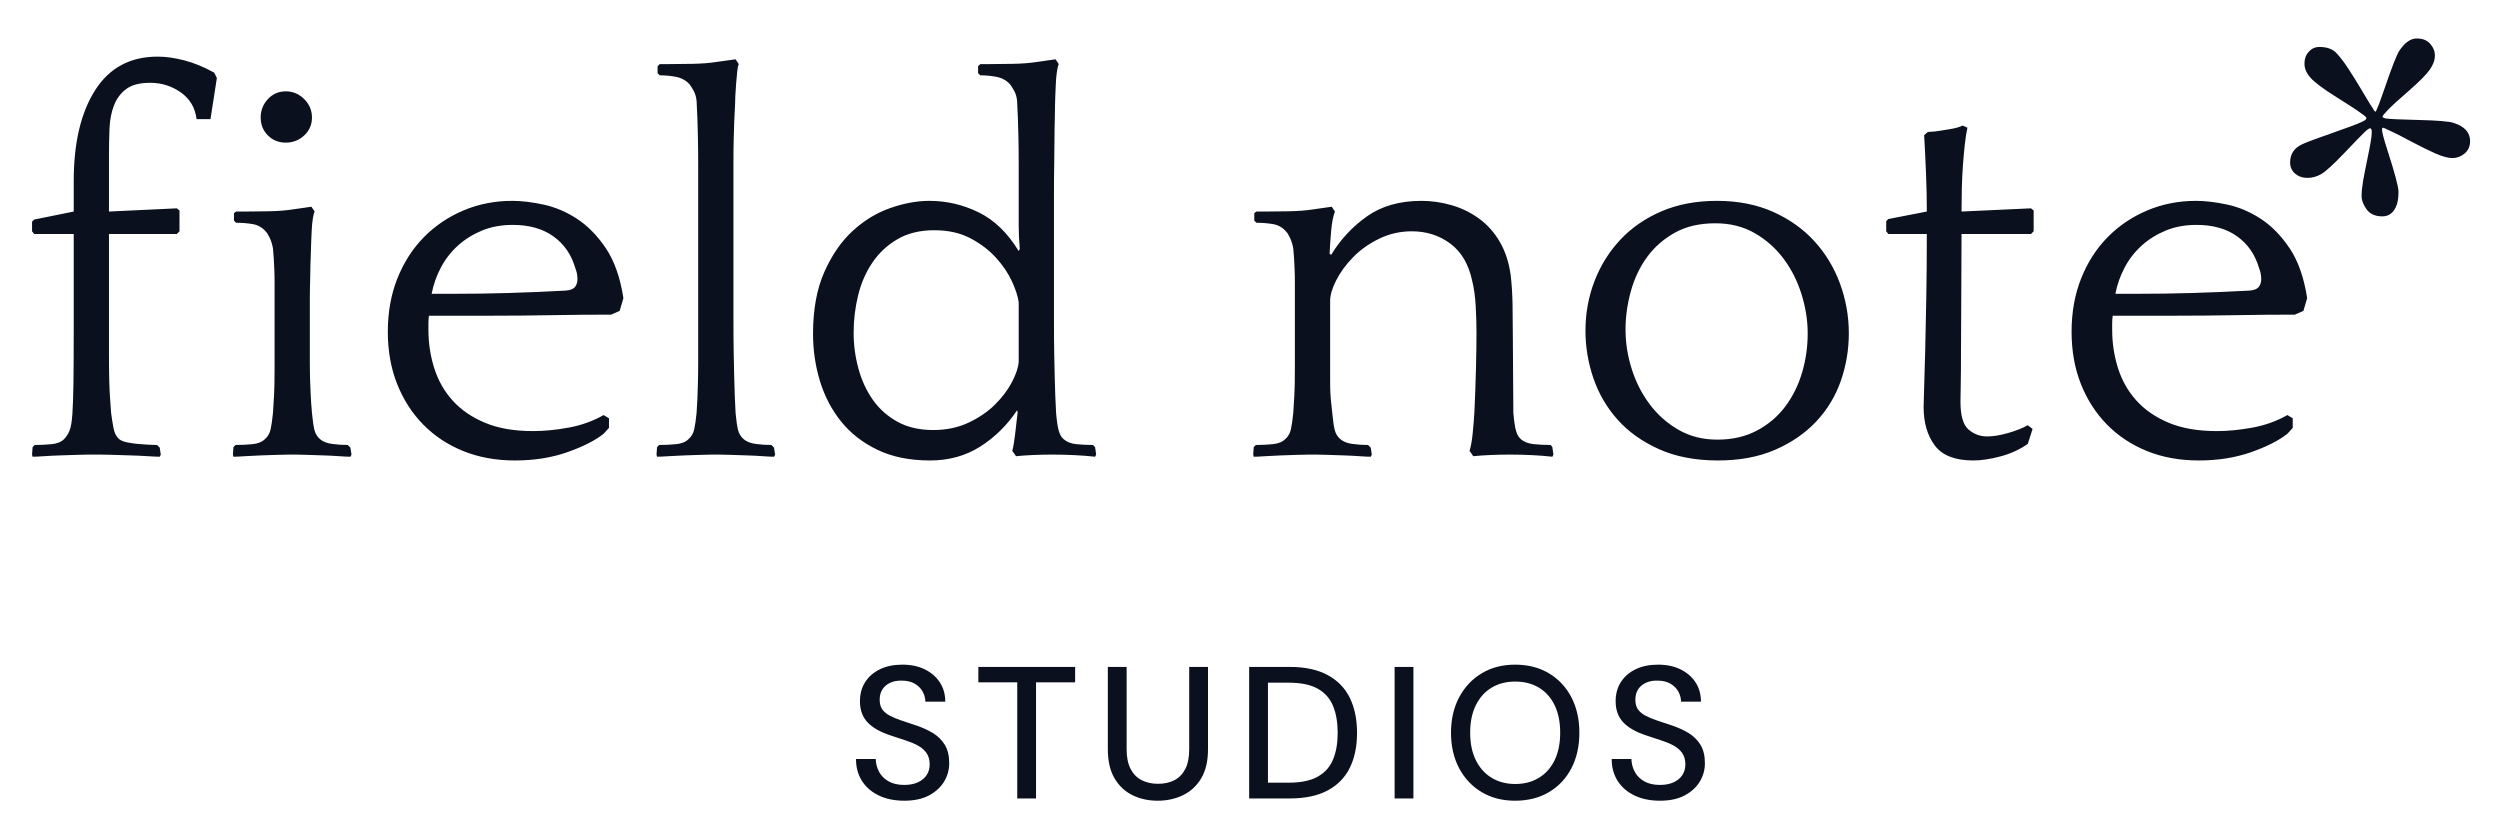
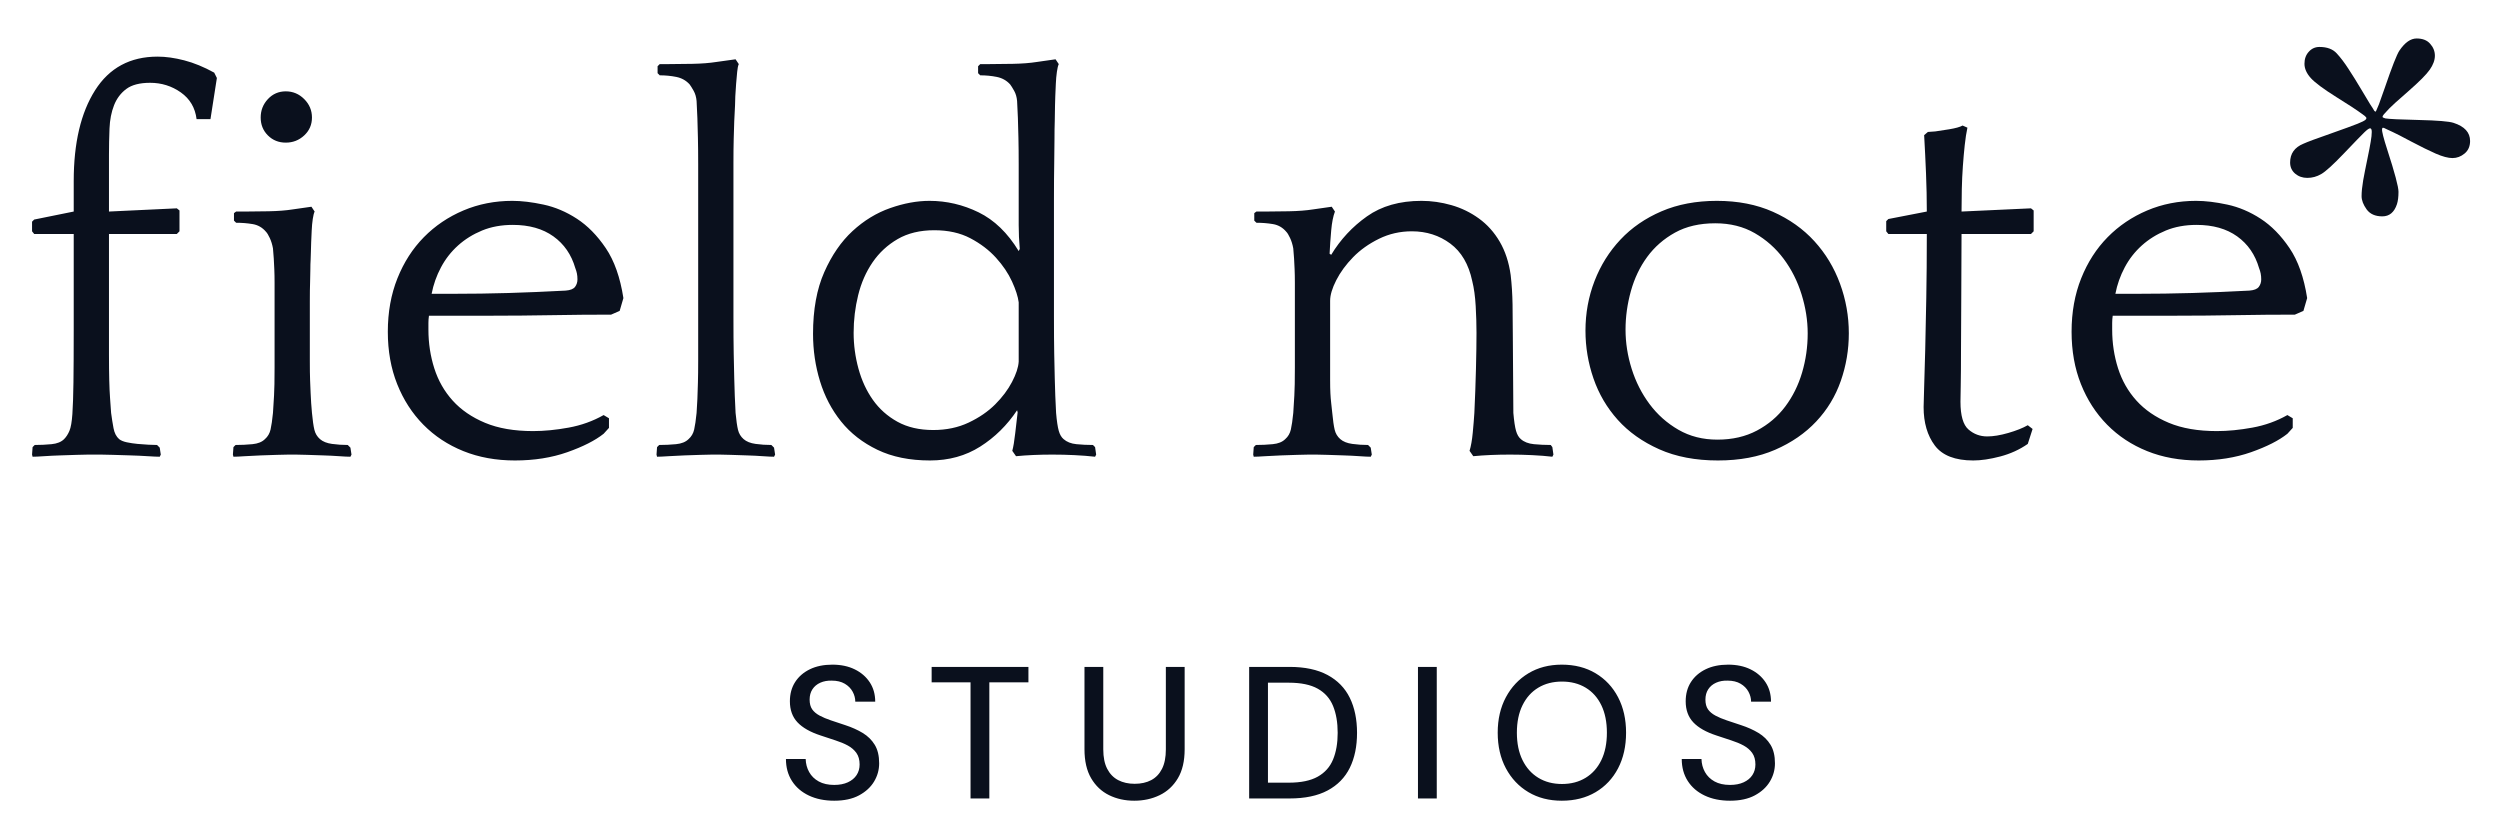
<svg xmlns="http://www.w3.org/2000/svg" viewBox="28 52 468 156" width="468" height="156" role="img" aria-label="field note* studios">
  <path d="M61.1 95.8H48.4V111.3C48.4 114.1 48.4 116.45 48.4 118.35C48.4 120.25 48.417 121.85 48.45 123.15C48.483 124.45 48.533 125.567 48.6 126.5C48.667 127.433 48.733 128.367 48.8 129.3C48.933 130.3 49.083 131.25 49.25 132.15C49.417 133.05 49.767 133.733 50.3 134.2C50.633 134.467 51.117 134.667 51.75 134.8C52.383 134.933 53.05 135.033 53.75 135.1C54.45 135.167 55.133 135.217 55.8 135.25C56.467 135.283 57 135.3 57.4 135.3L57.9 135.8L58.1 137.1L57.9 137.5C57.433 137.5 56.683 137.467 55.65 137.4C54.617 137.333 53.533 137.283 52.4 137.25C51.267 137.217 50.183 137.183 49.15 137.15C48.117 137.117 47.367 137.1 46.9 137.1H44.5C44.033 137.1 43.317 137.117 42.35 137.15C41.383 137.183 40.367 137.217 39.3 137.25C38.233 137.283 37.217 137.333 36.25 137.4C35.283 137.467 34.567 137.5 34.1 137.5L34 137.1L34.1 135.7L34.5 135.3C35.567 135.3 36.617 135.25 37.65 135.15C38.683 135.05 39.467 134.733 40 134.2C40.4 133.8 40.733 133.283 41 132.65C41.267 132.017 41.45 130.967 41.55 129.5C41.65 128.033 41.717 126.067 41.75 123.6C41.783 121.133 41.8 117.833 41.8 113.7V95.8H34.4L34 95.3V93.5L34.4 93.1L41.8 91.6V85.9C41.8 78.767 43.133 73.1 45.8 68.9C48.467 64.7 52.367 62.6 57.5 62.6C59.033 62.6 60.7 62.833 62.5 63.3C64.3 63.767 66.167 64.533 68.1 65.6L68.6 66.6L67.4 74.3H64.8C64.533 72.167 63.55 70.5 61.85 69.3C60.15 68.1 58.233 67.5 56.1 67.5C54.167 67.5 52.683 67.883 51.65 68.65C50.617 69.417 49.85 70.433 49.35 71.7C48.85 72.967 48.567 74.417 48.5 76.05C48.433 77.683 48.4 79.333 48.4 81V91.6L61.1 91L61.6 91.4V95.3L61.1 95.8ZM93.6 137.5C93.133 137.5 92.433 137.467 91.5 137.4C90.567 137.333 89.567 137.283 88.5 137.25C87.433 137.217 86.433 137.183 85.5 137.15C84.567 137.117 83.867 137.1 83.4 137.1H82C81.533 137.1 80.817 137.117 79.85 137.15C78.883 137.183 77.883 137.217 76.85 137.25C75.817 137.283 74.817 137.333 73.85 137.4C72.883 137.467 72.167 137.5 71.7 137.5L71.6 137.1L71.7 135.7L72.1 135.3C73.167 135.3 74.217 135.25 75.25 135.15C76.283 135.05 77.067 134.733 77.6 134.2C78.133 133.733 78.483 133.133 78.65 132.4C78.817 131.667 78.967 130.633 79.1 129.3C79.167 128.233 79.233 127.15 79.3 126.05C79.367 124.95 79.4 123.2 79.4 120.8V108.5C79.4 107.1 79.4 105.917 79.4 104.95C79.4 103.983 79.383 103.133 79.35 102.4C79.317 101.667 79.283 101 79.25 100.4C79.217 99.8 79.167 99.167 79.1 98.5C78.967 97.767 78.767 97.117 78.5 96.55C78.233 95.983 78 95.6 77.8 95.4C77.133 94.6 76.3 94.117 75.3 93.95C74.3 93.783 73.267 93.7 72.2 93.7L71.8 93.3V91.9L72.2 91.6H74C75.133 91.6 76.567 91.583 78.3 91.55C80.033 91.517 81.533 91.4 82.8 91.2L86.3 90.7L86.9 91.6C86.767 91.867 86.65 92.333 86.55 93C86.45 93.667 86.383 94.383 86.35 95.15C86.317 95.917 86.283 96.667 86.25 97.4C86.217 98.133 86.2 98.7 86.2 99.1C86.2 99.633 86.183 100.15 86.15 100.65C86.117 101.15 86.1 101.733 86.1 102.4C86.1 103.067 86.083 103.867 86.05 104.8C86.017 105.733 86 106.933 86 108.4V119.6C86 121.067 86.017 122.267 86.05 123.2C86.083 124.133 86.117 124.933 86.15 125.6C86.183 126.267 86.217 126.883 86.25 127.45C86.283 128.017 86.333 128.633 86.4 129.3C86.533 130.7 86.683 131.75 86.85 132.45C87.017 133.15 87.367 133.733 87.9 134.2C88.433 134.667 89.183 134.967 90.15 135.1C91.117 135.233 92.1 135.3 93.1 135.3L93.6 135.8L93.8 137.1L93.6 137.5ZM76.8 74C76.8 72.667 77.25 71.517 78.15 70.55C79.05 69.583 80.167 69.1 81.5 69.1C82.833 69.1 83.983 69.583 84.95 70.55C85.917 71.517 86.4 72.667 86.4 74C86.4 75.333 85.917 76.45 84.95 77.35C83.983 78.25 82.833 78.7 81.5 78.7C80.167 78.7 79.05 78.25 78.15 77.35C77.25 76.45 76.8 75.333 76.8 74ZM144 110.2L142.4 110.9C138.8 110.9 135.1 110.933 131.3 111C127.5 111.067 123.767 111.1 120.1 111.1H108.3C108.233 111.567 108.2 112.017 108.2 112.45C108.2 112.883 108.2 113.3 108.2 113.7C108.2 116.233 108.567 118.65 109.3 120.95C110.033 123.25 111.183 125.267 112.75 127C114.317 128.733 116.333 130.117 118.8 131.15C121.267 132.183 124.267 132.7 127.8 132.7C129.867 132.7 132.083 132.483 134.45 132.05C136.817 131.617 139 130.833 141 129.7L142 130.3V132.1L141 133.2C139.4 134.467 137.133 135.617 134.2 136.65C131.267 137.683 128 138.2 124.4 138.2C120.867 138.2 117.65 137.617 114.75 136.45C111.85 135.283 109.35 133.633 107.25 131.5C105.15 129.367 103.517 126.833 102.35 123.9C101.183 120.967 100.6 117.7 100.6 114.1C100.6 110.433 101.2 107.1 102.4 104.1C103.6 101.1 105.25 98.533 107.35 96.4C109.45 94.267 111.917 92.6 114.75 91.4C117.583 90.2 120.633 89.6 123.9 89.6C125.633 89.6 127.583 89.833 129.75 90.3C131.917 90.767 134 91.65 136 92.95C138 94.25 139.8 96.083 141.4 98.45C143 100.817 144.1 103.933 144.7 107.8L144 110.2ZM124 94.1C121.867 94.1 119.95 94.45 118.25 95.15C116.55 95.85 115.05 96.783 113.75 97.95C112.45 99.117 111.383 100.483 110.55 102.05C109.717 103.617 109.133 105.267 108.8 107H112.7C116.3 107 119.8 106.95 123.2 106.85C126.6 106.75 130.167 106.6 133.9 106.4C134.767 106.333 135.35 106.1 135.65 105.7C135.95 105.3 136.1 104.833 136.1 104.3C136.1 103.9 136.067 103.533 136 103.2C135.933 102.867 135.833 102.533 135.7 102.2C134.967 99.667 133.6 97.683 131.6 96.25C129.6 94.817 127.067 94.1 124 94.1ZM151.1 64.4L151.5 64H153.3C154.433 64 155.867 63.983 157.6 63.95C159.333 63.917 160.833 63.8 162.1 63.6L165.7 63.1L166.3 64C166.167 64.267 166.067 64.75 166 65.45C165.933 66.15 165.867 66.9 165.8 67.7C165.733 68.5 165.683 69.267 165.65 70C165.617 70.733 165.6 71.3 165.6 71.7C165.533 72.767 165.483 73.767 165.45 74.7C165.417 75.633 165.383 76.733 165.35 78C165.317 79.267 165.3 80.8 165.3 82.6C165.3 84.4 165.3 86.7 165.3 89.5V111.3C165.3 114.1 165.317 116.4 165.35 118.2C165.383 120 165.417 121.533 165.45 122.8C165.483 124.067 165.517 125.167 165.55 126.1C165.583 127.033 165.633 128.1 165.7 129.3C165.833 130.7 165.983 131.75 166.15 132.45C166.317 133.15 166.667 133.733 167.2 134.2C167.733 134.667 168.483 134.967 169.45 135.1C170.417 135.233 171.4 135.3 172.4 135.3L172.9 135.8L173.1 137.1L172.9 137.5C172.433 137.5 171.733 137.467 170.8 137.4C169.867 137.333 168.867 137.283 167.8 137.25C166.733 137.217 165.733 137.183 164.8 137.15C163.867 137.117 163.167 137.1 162.7 137.1H161.3C160.833 137.1 160.117 137.117 159.15 137.15C158.183 137.183 157.183 137.217 156.15 137.25C155.117 137.283 154.117 137.333 153.15 137.4C152.183 137.467 151.467 137.5 151 137.5L150.9 137.1L151 135.7L151.4 135.3C152.467 135.3 153.517 135.25 154.55 135.15C155.583 135.05 156.367 134.733 156.9 134.2C157.433 133.733 157.783 133.133 157.95 132.4C158.117 131.667 158.267 130.633 158.4 129.3C158.467 128.433 158.517 127.567 158.55 126.7C158.583 125.833 158.617 124.817 158.65 123.65C158.683 122.483 158.7 121.117 158.7 119.55C158.7 117.983 158.7 116.033 158.7 113.7V89.7C158.7 86.967 158.7 84.65 158.7 82.75C158.7 80.85 158.683 79.2 158.65 77.8C158.617 76.4 158.583 75.167 158.55 74.1C158.517 73.033 158.467 71.967 158.4 70.9C158.333 70.167 158.15 69.533 157.85 69C157.55 68.467 157.3 68.067 157.1 67.8C156.433 67.067 155.6 66.6 154.6 66.4C153.6 66.2 152.567 66.1 151.5 66.1L151.1 65.7V64.4ZM217.5 136.4C217.7 135.667 217.883 134.567 218.05 133.1C218.217 131.633 218.367 130.333 218.5 129.2L218.4 128.8C216.533 131.6 214.233 133.867 211.5 135.6C208.767 137.333 205.633 138.2 202.1 138.2C198.3 138.2 195.017 137.533 192.25 136.2C189.483 134.867 187.217 133.1 185.45 130.9C183.683 128.7 182.367 126.183 181.5 123.35C180.633 120.517 180.2 117.567 180.2 114.5C180.2 109.967 180.9 106.117 182.3 102.95C183.7 99.783 185.467 97.217 187.6 95.25C189.733 93.283 192.083 91.85 194.65 90.95C197.217 90.05 199.667 89.6 202 89.6C205.2 89.6 208.267 90.317 211.2 91.75C214.133 93.183 216.633 95.6 218.7 99L218.9 98.6C218.767 97.067 218.7 95.583 218.7 94.15C218.7 92.717 218.7 91.233 218.7 89.7C218.7 86.967 218.7 84.65 218.7 82.75C218.7 80.85 218.683 79.2 218.65 77.8C218.617 76.4 218.583 75.167 218.55 74.1C218.517 73.033 218.467 71.967 218.4 70.9C218.333 70.167 218.15 69.533 217.85 69C217.55 68.467 217.3 68.067 217.1 67.8C216.433 67.067 215.6 66.6 214.6 66.4C213.6 66.2 212.567 66.1 211.5 66.1L211.1 65.7V64.4L211.5 64H213.3C214.433 64 215.867 63.983 217.6 63.95C219.333 63.917 220.833 63.8 222.1 63.6L225.6 63.1L226.2 64C226.067 64.267 225.95 64.75 225.85 65.45C225.75 66.15 225.683 66.9 225.65 67.7C225.617 68.5 225.583 69.267 225.55 70C225.517 70.733 225.5 71.3 225.5 71.7C225.5 72.767 225.483 73.767 225.45 74.7C225.417 75.633 225.4 76.733 225.4 78C225.4 79.267 225.383 80.8 225.35 82.6C225.317 84.4 225.3 86.7 225.3 89.5V111.3C225.3 114.1 225.317 116.4 225.35 118.2C225.383 120 225.417 121.533 225.45 122.8C225.483 124.067 225.517 125.167 225.55 126.1C225.583 127.033 225.633 128.1 225.7 129.3C225.833 130.833 226 131.95 226.2 132.65C226.4 133.35 226.7 133.867 227.1 134.2C227.7 134.733 228.5 135.05 229.5 135.15C230.5 135.25 231.533 135.3 232.6 135.3L233 135.7L233.2 137.1L233 137.5C231.8 137.367 230.517 137.267 229.15 137.2C227.783 137.133 226.4 137.1 225 137.1C222.533 137.1 220.267 137.2 218.2 137.4L217.5 136.4ZM187.8 114.3C187.8 116.567 188.1 118.8 188.7 121C189.3 123.2 190.2 125.15 191.4 126.85C192.6 128.55 194.133 129.917 196 130.95C197.867 131.983 200.1 132.5 202.7 132.5C205.167 132.5 207.383 132.033 209.35 131.1C211.317 130.167 212.967 129.033 214.3 127.7C215.633 126.367 216.683 124.967 217.45 123.5C218.217 122.033 218.633 120.767 218.7 119.7V108.6C218.567 107.533 218.15 106.233 217.45 104.7C216.75 103.167 215.75 101.683 214.45 100.25C213.15 98.817 211.55 97.6 209.65 96.6C207.75 95.6 205.5 95.1 202.9 95.1C200.233 95.1 197.95 95.65 196.05 96.75C194.15 97.85 192.583 99.3 191.35 101.1C190.117 102.9 189.217 104.95 188.65 107.25C188.083 109.55 187.8 111.9 187.8 114.3ZM277.2 99.7C278.933 96.833 281.167 94.433 283.9 92.5C286.633 90.567 290.033 89.6 294.1 89.6C295.967 89.6 297.833 89.867 299.7 90.4C301.567 90.933 303.283 91.767 304.85 92.9C306.417 94.033 307.717 95.483 308.75 97.25C309.783 99.017 310.467 101.1 310.8 103.5C311 105.233 311.117 107.067 311.15 109C311.183 110.933 311.2 112.867 311.2 114.8C311.2 117.2 311.217 119.617 311.25 122.05C311.283 124.483 311.3 126.9 311.3 129.3C311.433 130.833 311.6 131.95 311.8 132.65C312 133.35 312.3 133.867 312.7 134.2C313.3 134.733 314.117 135.05 315.15 135.15C316.183 135.25 317.233 135.3 318.3 135.3L318.6 135.7L318.8 137.1L318.6 137.5C317.467 137.367 316.2 137.267 314.8 137.2C313.4 137.133 312.033 137.1 310.7 137.1C308.167 137.1 305.867 137.2 303.8 137.4L303.1 136.4C303.367 135.533 303.567 134.4 303.7 133C303.833 131.6 303.933 130.367 304 129.3C304.133 126.5 304.233 123.75 304.3 121.05C304.367 118.35 304.4 116.1 304.4 114.3C304.4 112.767 304.35 111.1 304.25 109.3C304.15 107.5 303.933 105.933 303.6 104.6C302.933 101.467 301.567 99.133 299.5 97.6C297.433 96.067 295.033 95.3 292.3 95.3C290.1 95.3 288.05 95.767 286.15 96.7C284.25 97.633 282.633 98.783 281.3 100.15C279.967 101.517 278.917 102.95 278.15 104.45C277.383 105.95 277 107.233 277 108.3V119.6C277 121.067 277 122.267 277 123.2C277 124.133 277.017 124.933 277.05 125.6C277.083 126.267 277.133 126.883 277.2 127.45C277.267 128.017 277.333 128.633 277.4 129.3C277.533 130.7 277.683 131.75 277.85 132.45C278.017 133.15 278.367 133.733 278.9 134.2C279.433 134.667 280.183 134.967 281.15 135.1C282.117 135.233 283.1 135.3 284.1 135.3L284.6 135.8L284.8 137.1L284.6 137.5C284.133 137.5 283.433 137.467 282.5 137.4C281.567 137.333 280.567 137.283 279.5 137.25C278.433 137.217 277.433 137.183 276.5 137.15C275.567 137.117 274.867 137.1 274.4 137.1H273C272.533 137.1 271.817 137.117 270.85 137.15C269.883 137.183 268.883 137.217 267.85 137.25C266.817 137.283 265.817 137.333 264.85 137.4C263.883 137.467 263.167 137.5 262.7 137.5L262.6 137.1L262.7 135.7L263.1 135.3C264.167 135.3 265.217 135.25 266.25 135.15C267.283 135.05 268.067 134.733 268.6 134.2C269.133 133.733 269.483 133.133 269.65 132.4C269.817 131.667 269.967 130.633 270.1 129.3C270.167 128.233 270.233 127.15 270.3 126.05C270.367 124.95 270.4 123.2 270.4 120.8V108.5C270.4 107.1 270.4 105.917 270.4 104.95C270.4 103.983 270.383 103.133 270.35 102.4C270.317 101.667 270.283 101 270.25 100.4C270.217 99.8 270.167 99.167 270.1 98.5C269.967 97.767 269.767 97.117 269.5 96.55C269.233 95.983 269 95.6 268.8 95.4C268.133 94.6 267.3 94.117 266.3 93.95C265.3 93.783 264.267 93.7 263.2 93.7L262.8 93.3V91.9L263.2 91.6H265C266.133 91.6 267.567 91.583 269.3 91.55C271.033 91.517 272.533 91.4 273.8 91.2L277.3 90.7L277.9 91.6C277.567 92.467 277.333 93.65 277.2 95.15C277.067 96.65 276.967 98.1 276.9 99.5L277.2 99.7ZM349.4 89.6C353.333 89.6 356.833 90.283 359.9 91.65C362.967 93.017 365.55 94.85 367.65 97.15C369.75 99.45 371.35 102.1 372.45 105.1C373.55 108.1 374.1 111.2 374.1 114.4C374.1 117.467 373.6 120.433 372.6 123.3C371.6 126.167 370.067 128.7 368 130.9C365.933 133.1 363.367 134.867 360.3 136.2C357.233 137.533 353.667 138.2 349.6 138.2C345.4 138.2 341.733 137.5 338.6 136.1C335.467 134.7 332.883 132.867 330.85 130.6C328.817 128.333 327.3 125.75 326.3 122.85C325.3 119.95 324.8 116.967 324.8 113.9C324.8 110.633 325.367 107.533 326.5 104.6C327.633 101.667 329.25 99.083 331.35 96.85C333.45 94.617 336.017 92.85 339.05 91.55C342.083 90.25 345.533 89.6 349.4 89.6ZM349.5 134.3C352.3 134.3 354.767 133.733 356.9 132.6C359.033 131.467 360.8 129.967 362.2 128.1C363.6 126.233 364.65 124.117 365.35 121.75C366.05 119.383 366.4 116.933 366.4 114.4C366.4 112 366.017 109.567 365.25 107.1C364.483 104.633 363.367 102.417 361.9 100.45C360.433 98.483 358.633 96.883 356.5 95.65C354.367 94.417 351.9 93.8 349.1 93.8C346.167 93.8 343.65 94.383 341.55 95.55C339.45 96.717 337.717 98.233 336.35 100.1C334.983 101.967 333.967 104.1 333.3 106.5C332.633 108.9 332.3 111.3 332.3 113.7C332.3 116.167 332.683 118.617 333.45 121.05C334.217 123.483 335.333 125.683 336.8 127.65C338.267 129.617 340.067 131.217 342.2 132.45C344.333 133.683 346.767 134.3 349.5 134.3ZM408.2 95.8H395.2C395.2 100.133 395.183 104.133 395.15 107.8C395.117 111.467 395.1 114.683 395.1 117.45C395.1 120.217 395.083 122.433 395.05 124.1C395.017 125.767 395 126.8 395 127.2C395 129.8 395.5 131.533 396.5 132.4C397.5 133.267 398.667 133.7 400 133.7C401.133 133.7 402.45 133.483 403.95 133.05C405.45 132.617 406.667 132.133 407.6 131.6L408.5 132.3L407.6 135.1C406.067 136.167 404.35 136.95 402.45 137.45C400.55 137.95 398.867 138.2 397.4 138.2C394 138.2 391.6 137.267 390.2 135.4C388.8 133.533 388.1 131.133 388.1 128.2C388.1 127.6 388.133 126.367 388.2 124.5C388.267 122.633 388.333 120.3 388.4 117.5C388.467 114.7 388.533 111.467 388.6 107.8C388.667 104.133 388.7 100.133 388.7 95.8H381.5L381.1 95.3V93.4L381.5 93L388.7 91.6C388.7 89.267 388.65 86.883 388.55 84.45C388.45 82.017 388.333 79.633 388.2 77.3L388.9 76.7L390.3 76.6C390.833 76.533 391.7 76.4 392.9 76.2C394.1 76 394.933 75.767 395.4 75.5L396.3 75.9C396.1 76.833 395.933 77.917 395.8 79.15C395.667 80.383 395.55 81.7 395.45 83.1C395.35 84.5 395.283 85.933 395.25 87.4C395.217 88.867 395.2 90.267 395.2 91.6L408.2 91L408.7 91.4V95.3L408.2 95.8ZM459.2 110.2L457.6 110.9C454 110.9 450.3 110.933 446.5 111C442.7 111.067 438.967 111.1 435.3 111.1H423.5C423.433 111.567 423.4 112.017 423.4 112.45C423.4 112.883 423.4 113.3 423.4 113.7C423.4 116.233 423.767 118.65 424.5 120.95C425.233 123.25 426.383 125.267 427.95 127C429.517 128.733 431.533 130.117 434 131.15C436.467 132.183 439.467 132.7 443 132.7C445.067 132.7 447.283 132.483 449.65 132.05C452.017 131.617 454.2 130.833 456.2 129.7L457.2 130.3V132.1L456.2 133.2C454.6 134.467 452.333 135.617 449.4 136.65C446.467 137.683 443.2 138.2 439.6 138.2C436.067 138.2 432.85 137.617 429.95 136.45C427.05 135.283 424.55 133.633 422.45 131.5C420.35 129.367 418.717 126.833 417.55 123.9C416.383 120.967 415.8 117.7 415.8 114.1C415.8 110.433 416.4 107.1 417.6 104.1C418.8 101.1 420.45 98.533 422.55 96.4C424.65 94.267 427.117 92.6 429.95 91.4C432.783 90.2 435.833 89.6 439.1 89.6C440.833 89.6 442.783 89.833 444.95 90.3C447.117 90.767 449.2 91.65 451.2 92.95C453.2 94.25 455 96.083 456.6 98.45C458.2 100.817 459.3 103.933 459.9 107.8L459.2 110.2ZM439.2 94.1C437.067 94.1 435.15 94.45 433.45 95.15C431.75 95.85 430.25 96.783 428.95 97.95C427.65 99.117 426.583 100.483 425.75 102.05C424.917 103.617 424.333 105.267 424 107H427.9C431.5 107 435 106.95 438.4 106.85C441.8 106.75 445.367 106.6 449.1 106.4C449.967 106.333 450.55 106.1 450.85 105.7C451.15 105.3 451.3 104.833 451.3 104.3C451.3 103.9 451.267 103.533 451.2 103.2C451.133 102.867 451.033 102.533 450.9 102.2C450.167 99.667 448.8 97.683 446.8 96.25C444.8 94.817 442.267 94.1 439.2 94.1Z" fill="#0A101D" />
  <path d="M459.933 85.301C459.037 85.301 458.272 85.032 457.638 84.495C457.019 83.958 456.71 83.266 456.71 82.42C456.71 80.76 457.54 79.588 459.2 78.904C459.949 78.562 461.633 77.936 464.254 77.024C466.874 76.097 468.567 75.478 469.332 75.169C470.097 74.86 470.577 74.624 470.772 74.461C470.984 74.282 471.041 74.119 470.943 73.973C470.846 73.826 470.618 73.631 470.26 73.387C469.902 73.126 469.592 72.907 469.332 72.728C469.088 72.532 467.761 71.678 465.353 70.164C462.944 68.65 461.349 67.462 460.567 66.6C459.786 65.721 459.396 64.834 459.396 63.938C459.396 63.027 459.664 62.278 460.201 61.692C460.738 61.09 461.406 60.789 462.203 60.789C463.635 60.789 464.718 61.196 465.45 62.01C466.183 62.807 466.915 63.776 467.647 64.915C468.396 66.054 469.21 67.365 470.089 68.846C470.968 70.327 471.505 71.222 471.7 71.531C471.912 71.841 472.066 72.076 472.164 72.239C472.278 72.402 472.351 72.524 472.384 72.606C472.416 72.687 472.465 72.752 472.53 72.801C472.612 72.85 472.652 72.89 472.652 72.923C472.652 72.939 472.685 72.915 472.75 72.85C472.815 72.768 472.848 72.711 472.848 72.679C472.864 72.646 472.913 72.532 472.994 72.337C473.092 72.142 473.206 71.873 473.336 71.531C473.482 71.173 473.84 70.164 474.41 68.504C475.761 64.549 476.681 62.205 477.169 61.473C478.194 59.959 479.269 59.202 480.392 59.202C481.515 59.202 482.361 59.536 482.931 60.203C483.517 60.854 483.81 61.595 483.81 62.425C483.81 63.255 483.492 64.126 482.857 65.037C482.223 65.949 480.88 67.299 478.829 69.09C476.778 70.88 475.606 71.938 475.313 72.264C475.021 72.573 474.809 72.801 474.679 72.947C474.565 73.078 474.475 73.175 474.41 73.24C474.361 73.289 474.296 73.362 474.215 73.46C474.133 73.558 474.085 73.631 474.068 73.68C474.068 73.712 474.052 73.761 474.02 73.826C474.003 73.891 474.02 73.94 474.068 73.973C474.133 73.989 474.199 74.022 474.264 74.07C474.329 74.103 474.426 74.135 474.557 74.168C475.224 74.282 477.299 74.38 480.782 74.461C484.282 74.542 486.454 74.721 487.301 74.998C489.368 75.665 490.401 76.796 490.401 78.392C490.401 79.384 490.06 80.166 489.376 80.735C488.692 81.305 487.936 81.59 487.105 81.59C486.292 81.59 485.25 81.313 483.98 80.76C482.727 80.206 481.189 79.45 479.366 78.489C477.543 77.513 476.404 76.927 475.948 76.731C475.493 76.52 475.143 76.357 474.898 76.243C474.671 76.129 474.516 76.056 474.435 76.023C474.369 75.975 474.28 75.942 474.166 75.926C474.052 75.909 473.987 75.926 473.971 75.975C473.954 76.007 473.938 76.08 473.922 76.194C473.873 76.585 474.199 77.863 474.898 80.027C476.298 84.341 476.998 86.969 476.998 87.913C476.998 88.857 476.9 89.63 476.705 90.232C476.201 91.746 475.289 92.503 473.971 92.503C472.652 92.503 471.676 92.072 471.041 91.209C470.406 90.33 470.089 89.5 470.089 88.719C470.089 87.921 470.187 86.945 470.382 85.789C470.593 84.617 470.854 83.291 471.163 81.81C471.472 80.329 471.684 79.23 471.798 78.514C471.928 77.781 471.993 77.179 471.993 76.707C471.993 76.235 471.887 76.007 471.676 76.023C471.48 76.023 471.122 76.276 470.602 76.78C470.081 77.285 468.811 78.595 466.793 80.711C464.775 82.827 463.351 84.121 462.521 84.593C461.707 85.065 460.844 85.301 459.933 85.301Z" fill="#0A101D" />
-   <path d="M197.284 201.894C195.478 201.894 193.895 201.571 192.534 200.926C191.174 200.281 190.119 199.372 189.368 198.2C188.617 197.027 188.242 195.655 188.242 194.083H191.936C191.96 194.975 192.177 195.79 192.587 196.529C192.998 197.267 193.596 197.854 194.381 198.288C195.167 198.722 196.135 198.939 197.284 198.939C198.269 198.939 199.119 198.774 199.835 198.446C200.55 198.118 201.095 197.666 201.471 197.091C201.846 196.517 202.033 195.854 202.033 195.104C202.033 194.236 201.834 193.521 201.435 192.958C201.037 192.395 200.503 191.931 199.835 191.568C199.166 191.204 198.392 190.882 197.513 190.6C196.633 190.319 195.712 190.014 194.751 189.686C192.804 189.052 191.356 188.232 190.406 187.223C189.456 186.214 188.981 184.901 188.981 183.283C188.981 181.899 189.309 180.697 189.966 179.676C190.623 178.656 191.543 177.859 192.728 177.284C193.912 176.709 195.314 176.422 196.932 176.422C198.527 176.422 199.923 176.715 201.119 177.302C202.315 177.888 203.253 178.697 203.933 179.729C204.613 180.761 204.954 181.969 204.954 183.353H201.224C201.224 182.72 201.06 182.098 200.732 181.488C200.403 180.879 199.911 180.38 199.254 179.993C198.597 179.606 197.788 179.413 196.827 179.413C196.029 179.389 195.314 179.518 194.68 179.8C194.047 180.081 193.555 180.492 193.203 181.031C192.851 181.57 192.675 182.215 192.675 182.966C192.675 183.717 192.833 184.32 193.15 184.778C193.467 185.235 193.93 185.628 194.54 185.956C195.15 186.285 195.859 186.584 196.668 186.854C197.477 187.123 198.375 187.422 199.36 187.751C200.579 188.149 201.664 188.636 202.614 189.211C203.564 189.785 204.314 190.524 204.866 191.427C205.417 192.33 205.692 193.485 205.692 194.893C205.692 196.112 205.376 197.25 204.742 198.305C204.109 199.361 203.171 200.223 201.928 200.891C200.685 201.56 199.137 201.894 197.284 201.894ZM218.428 201.472V179.729H211.146V176.844H229.264V179.729H221.946V201.472H218.428ZM244.709 201.894C242.973 201.894 241.402 201.548 239.995 200.856C238.587 200.164 237.467 199.109 236.635 197.69C235.802 196.271 235.386 194.459 235.386 192.254V176.844H238.904V192.289C238.904 193.767 239.15 194.981 239.643 195.93C240.135 196.88 240.821 197.584 241.701 198.041C242.58 198.499 243.607 198.727 244.779 198.727C245.975 198.727 247.007 198.499 247.875 198.041C248.743 197.584 249.417 196.88 249.898 195.93C250.379 194.981 250.619 193.767 250.619 192.289V176.844H254.138V192.254C254.138 194.459 253.715 196.271 252.871 197.69C252.027 199.109 250.889 200.164 249.458 200.856C248.028 201.548 246.445 201.894 244.709 201.894ZM261.842 201.472V176.844H269.407C272.268 176.844 274.637 177.349 276.513 178.357C278.39 179.366 279.779 180.791 280.682 182.632C281.585 184.473 282.037 186.66 282.037 189.193C282.037 191.726 281.585 193.908 280.682 195.737C279.779 197.566 278.395 198.98 276.531 199.976C274.666 200.973 272.291 201.472 269.407 201.472H261.842ZM265.361 198.516H269.266C271.541 198.516 273.347 198.141 274.684 197.391C276.021 196.64 276.976 195.567 277.551 194.171C278.126 192.776 278.413 191.116 278.413 189.193C278.413 187.246 278.126 185.569 277.551 184.162C276.976 182.755 276.021 181.676 274.684 180.925C273.347 180.175 271.541 179.8 269.266 179.8H265.361V198.516ZM289.073 201.472V176.844H292.591V201.472H289.073ZM311.625 201.894C309.256 201.894 307.174 201.36 305.38 200.293C303.586 199.226 302.178 197.736 301.158 195.825C300.138 193.913 299.628 191.691 299.628 189.158C299.628 186.648 300.138 184.438 301.158 182.526C302.178 180.615 303.586 179.119 305.38 178.041C307.174 176.962 309.256 176.422 311.625 176.422C314.04 176.422 316.151 176.962 317.957 178.041C319.763 179.119 321.165 180.615 322.162 182.526C323.158 184.438 323.657 186.648 323.657 189.158C323.657 191.691 323.158 193.913 322.162 195.825C321.165 197.736 319.763 199.226 317.957 200.293C316.151 201.36 314.04 201.894 311.625 201.894ZM311.66 198.763C313.349 198.763 314.826 198.376 316.093 197.602C317.359 196.828 318.338 195.725 319.03 194.295C319.722 192.864 320.068 191.152 320.068 189.158C320.068 187.164 319.722 185.452 319.03 184.021C318.338 182.591 317.359 181.494 316.093 180.732C314.826 179.97 313.349 179.589 311.66 179.589C309.971 179.589 308.493 179.97 307.227 180.732C305.96 181.494 304.975 182.591 304.272 184.021C303.568 185.452 303.216 187.164 303.216 189.158C303.216 191.152 303.568 192.864 304.272 194.295C304.975 195.725 305.96 196.828 307.227 197.602C308.493 198.376 309.971 198.763 311.66 198.763ZM338.75 201.894C336.944 201.894 335.361 201.571 334 200.926C332.64 200.281 331.584 199.372 330.834 198.2C330.083 197.027 329.708 195.655 329.708 194.083H333.402C333.426 194.975 333.643 195.79 334.053 196.529C334.463 197.267 335.062 197.854 335.847 198.288C336.633 198.722 337.6 198.939 338.75 198.939C339.735 198.939 340.585 198.774 341.3 198.446C342.016 198.118 342.561 197.666 342.936 197.091C343.312 196.517 343.499 195.854 343.499 195.104C343.499 194.236 343.3 193.521 342.901 192.958C342.502 192.395 341.969 191.931 341.3 191.568C340.632 191.204 339.858 190.882 338.978 190.6C338.099 190.319 337.178 190.014 336.217 189.686C334.27 189.052 332.822 188.232 331.872 187.223C330.922 186.214 330.447 184.901 330.447 183.283C330.447 181.899 330.775 180.697 331.432 179.676C332.089 178.656 333.009 177.859 334.194 177.284C335.378 176.709 336.78 176.422 338.398 176.422C339.993 176.422 341.388 176.715 342.585 177.302C343.781 177.888 344.719 178.697 345.399 179.729C346.079 180.761 346.419 181.969 346.419 183.353H342.69C342.69 182.72 342.526 182.098 342.198 181.488C341.869 180.879 341.377 180.38 340.72 179.993C340.063 179.606 339.254 179.413 338.292 179.413C337.495 179.389 336.78 179.518 336.146 179.8C335.513 180.081 335.02 180.492 334.669 181.031C334.317 181.57 334.141 182.215 334.141 182.966C334.141 183.717 334.299 184.32 334.616 184.778C334.933 185.235 335.396 185.628 336.006 185.956C336.615 186.285 337.325 186.584 338.134 186.854C338.943 187.123 339.84 187.422 340.825 187.751C342.045 188.149 343.13 188.636 344.08 189.211C345.03 189.785 345.78 190.524 346.331 191.427C346.883 192.33 347.158 193.485 347.158 194.893C347.158 196.112 346.842 197.25 346.208 198.305C345.575 199.361 344.637 200.223 343.394 200.891C342.151 201.56 340.603 201.894 338.75 201.894Z" fill="#0A101D" />
+   <path d="M184.17 201.894C182.364 201.894 180.781 201.571 179.42 200.926C178.06 200.281 177.005 199.372 176.254 198.2C175.503 197.027 175.128 195.655 175.128 194.083H178.822C178.846 194.975 179.063 195.79 179.473 196.529C179.884 197.267 180.482 197.854 181.267 198.288C182.053 198.722 183.021 198.939 184.17 198.939C185.155 198.939 186.005 198.774 186.721 198.446C187.436 198.118 187.981 197.666 188.357 197.091C188.732 196.517 188.919 195.854 188.919 195.104C188.919 194.236 188.72 193.521 188.321 192.958C187.923 192.395 187.389 191.931 186.721 191.568C186.052 191.204 185.278 190.882 184.399 190.6C183.519 190.319 182.598 190.014 181.637 189.686C179.69 189.052 178.242 188.232 177.292 187.223C176.342 186.214 175.867 184.901 175.867 183.283C175.867 181.899 176.195 180.697 176.852 179.676C177.509 178.656 178.429 177.859 179.614 177.284C180.798 176.709 182.2 176.422 183.818 176.422C185.413 176.422 186.809 176.715 188.005 177.302C189.201 177.888 190.139 178.697 190.819 179.729C191.499 180.761 191.84 181.969 191.84 183.353H188.11C188.11 182.72 187.946 182.098 187.618 181.488C187.289 180.879 186.797 180.38 186.14 179.993C185.483 179.606 184.674 179.413 183.713 179.413C182.915 179.389 182.2 179.518 181.566 179.8C180.933 180.081 180.441 180.492 180.089 181.031C179.737 181.57 179.561 182.215 179.561 182.966C179.561 183.717 179.719 184.32 180.036 184.778C180.353 185.235 180.816 185.628 181.426 185.956C182.036 186.285 182.745 186.584 183.554 186.854C184.363 187.123 185.261 187.422 186.246 187.751C187.465 188.149 188.55 188.636 189.5 189.211C190.45 189.785 191.2 190.524 191.752 191.427C192.303 192.33 192.578 193.485 192.578 194.893C192.578 196.112 192.262 197.25 191.628 198.305C190.995 199.361 190.057 200.223 188.814 200.891C187.571 201.56 186.023 201.894 184.17 201.894Z M209.685 201.472V179.729H202.403V176.844H220.521V179.729H213.203V201.472H209.685Z M240.338 201.894C238.602 201.894 237.031 201.548 235.624 200.856C234.216 200.164 233.096 199.109 232.264 197.69C231.431 196.271 231.015 194.459 231.015 192.254V176.844H234.533V192.289C234.533 193.767 234.779 194.981 235.272 195.93C235.764 196.88 236.45 197.584 237.33 198.041C238.209 198.499 239.236 198.727 240.408 198.727C241.604 198.727 242.636 198.499 243.504 198.041C244.372 197.584 245.046 196.88 245.527 195.93C246.008 194.981 246.248 193.767 246.248 192.289V176.844H249.767V192.254C249.767 194.459 249.344 196.271 248.5 197.69C247.656 199.109 246.518 200.164 245.087 200.856C243.657 201.548 242.074 201.894 240.338 201.894Z M261.842 201.472V176.844H269.407C272.268 176.844 274.637 177.349 276.513 178.357C278.39 179.366 279.779 180.791 280.682 182.632C281.585 184.473 282.037 186.66 282.037 189.193C282.037 191.726 281.585 193.908 280.682 195.737C279.779 197.566 278.395 198.98 276.531 199.976C274.666 200.973 272.291 201.472 269.407 201.472H261.842Z M265.361 198.516H269.266C271.541 198.516 273.347 198.141 274.684 197.391C276.021 196.64 276.976 195.567 277.551 194.171C278.126 192.776 278.413 191.116 278.413 189.193C278.413 187.246 278.126 185.569 277.551 184.162C276.976 182.755 276.021 181.676 274.684 180.925C273.347 180.175 271.541 179.8 269.266 179.8H265.361V198.516Z M293.444 201.472V176.844H296.962V201.472H293.444Z M320.368 201.894C317.999 201.894 315.917 201.36 314.123 200.293C312.329 199.226 310.921 197.736 309.901 195.825C308.881 193.913 308.371 191.691 308.371 189.158C308.371 186.648 308.881 184.438 309.901 182.526C310.921 180.615 312.329 179.119 314.123 178.041C315.917 176.962 317.999 176.422 320.368 176.422C322.783 176.422 324.894 176.962 326.7 178.041C328.506 179.119 329.908 180.615 330.905 182.526C331.901 184.438 332.4 186.648 332.4 189.158C332.4 191.691 331.901 193.913 330.905 195.825C329.908 197.736 328.506 199.226 326.7 200.293C324.894 201.36 322.783 201.894 320.368 201.894Z M320.403 198.763C322.092 198.763 323.569 198.376 324.836 197.602C326.102 196.828 327.081 195.725 327.773 194.295C328.465 192.864 328.811 191.152 328.811 189.158C328.811 187.164 328.465 185.452 327.773 184.021C327.081 182.591 326.102 181.494 324.836 180.732C323.569 179.97 322.092 179.589 320.403 179.589C318.714 179.589 317.236 179.97 315.97 180.732C314.703 181.494 313.718 182.591 313.015 184.021C312.311 185.452 311.959 187.164 311.959 189.158C311.959 191.152 312.311 192.864 313.015 194.295C313.718 195.725 314.703 196.828 315.97 197.602C317.236 198.376 318.714 198.763 320.403 198.763Z M351.864 201.894C350.058 201.894 348.475 201.571 347.114 200.926C345.754 200.281 344.698 199.372 343.948 198.2C343.197 197.027 342.822 195.655 342.822 194.083H346.516C346.54 194.975 346.757 195.79 347.167 196.529C347.577 197.267 348.176 197.854 348.961 198.288C349.747 198.722 350.714 198.939 351.864 198.939C352.849 198.939 353.699 198.774 354.414 198.446C355.13 198.118 355.675 197.666 356.05 197.091C356.426 196.517 356.613 195.854 356.613 195.104C356.613 194.236 356.414 193.521 356.015 192.958C355.616 192.395 355.083 191.931 354.414 191.568C353.746 191.204 352.972 190.882 352.092 190.6C351.213 190.319 350.292 190.014 349.331 189.686C347.384 189.052 345.936 188.232 344.986 187.223C344.036 186.214 343.561 184.901 343.561 183.283C343.561 181.899 343.889 180.697 344.546 179.676C345.203 178.656 346.123 177.859 347.308 177.284C348.492 176.709 349.894 176.422 351.512 176.422C353.107 176.422 354.502 176.715 355.699 177.302C356.895 177.888 357.833 178.697 358.513 179.729C359.193 180.761 359.533 181.969 359.533 183.353H355.804C355.804 182.72 355.64 182.098 355.312 181.488C354.983 180.879 354.491 180.38 353.834 179.993C353.177 179.606 352.368 179.413 351.406 179.413C350.609 179.389 349.894 179.518 349.26 179.8C348.627 180.081 348.134 180.492 347.783 181.031C347.431 181.57 347.255 182.215 347.255 182.966C347.255 183.717 347.413 184.32 347.73 184.778C348.047 185.235 348.51 185.628 349.12 185.956C349.729 186.285 350.439 186.584 351.248 186.854C352.057 187.123 352.954 187.422 353.939 187.751C355.159 188.149 356.244 188.636 357.194 189.211C358.144 189.785 358.894 190.524 359.445 191.427C359.997 192.33 360.272 193.485 360.272 194.893C360.272 196.112 359.956 197.25 359.322 198.305C358.689 199.361 357.751 200.223 356.508 200.891C355.265 201.56 353.717 201.894 351.864 201.894Z" fill="#0A101D" />
</svg>
